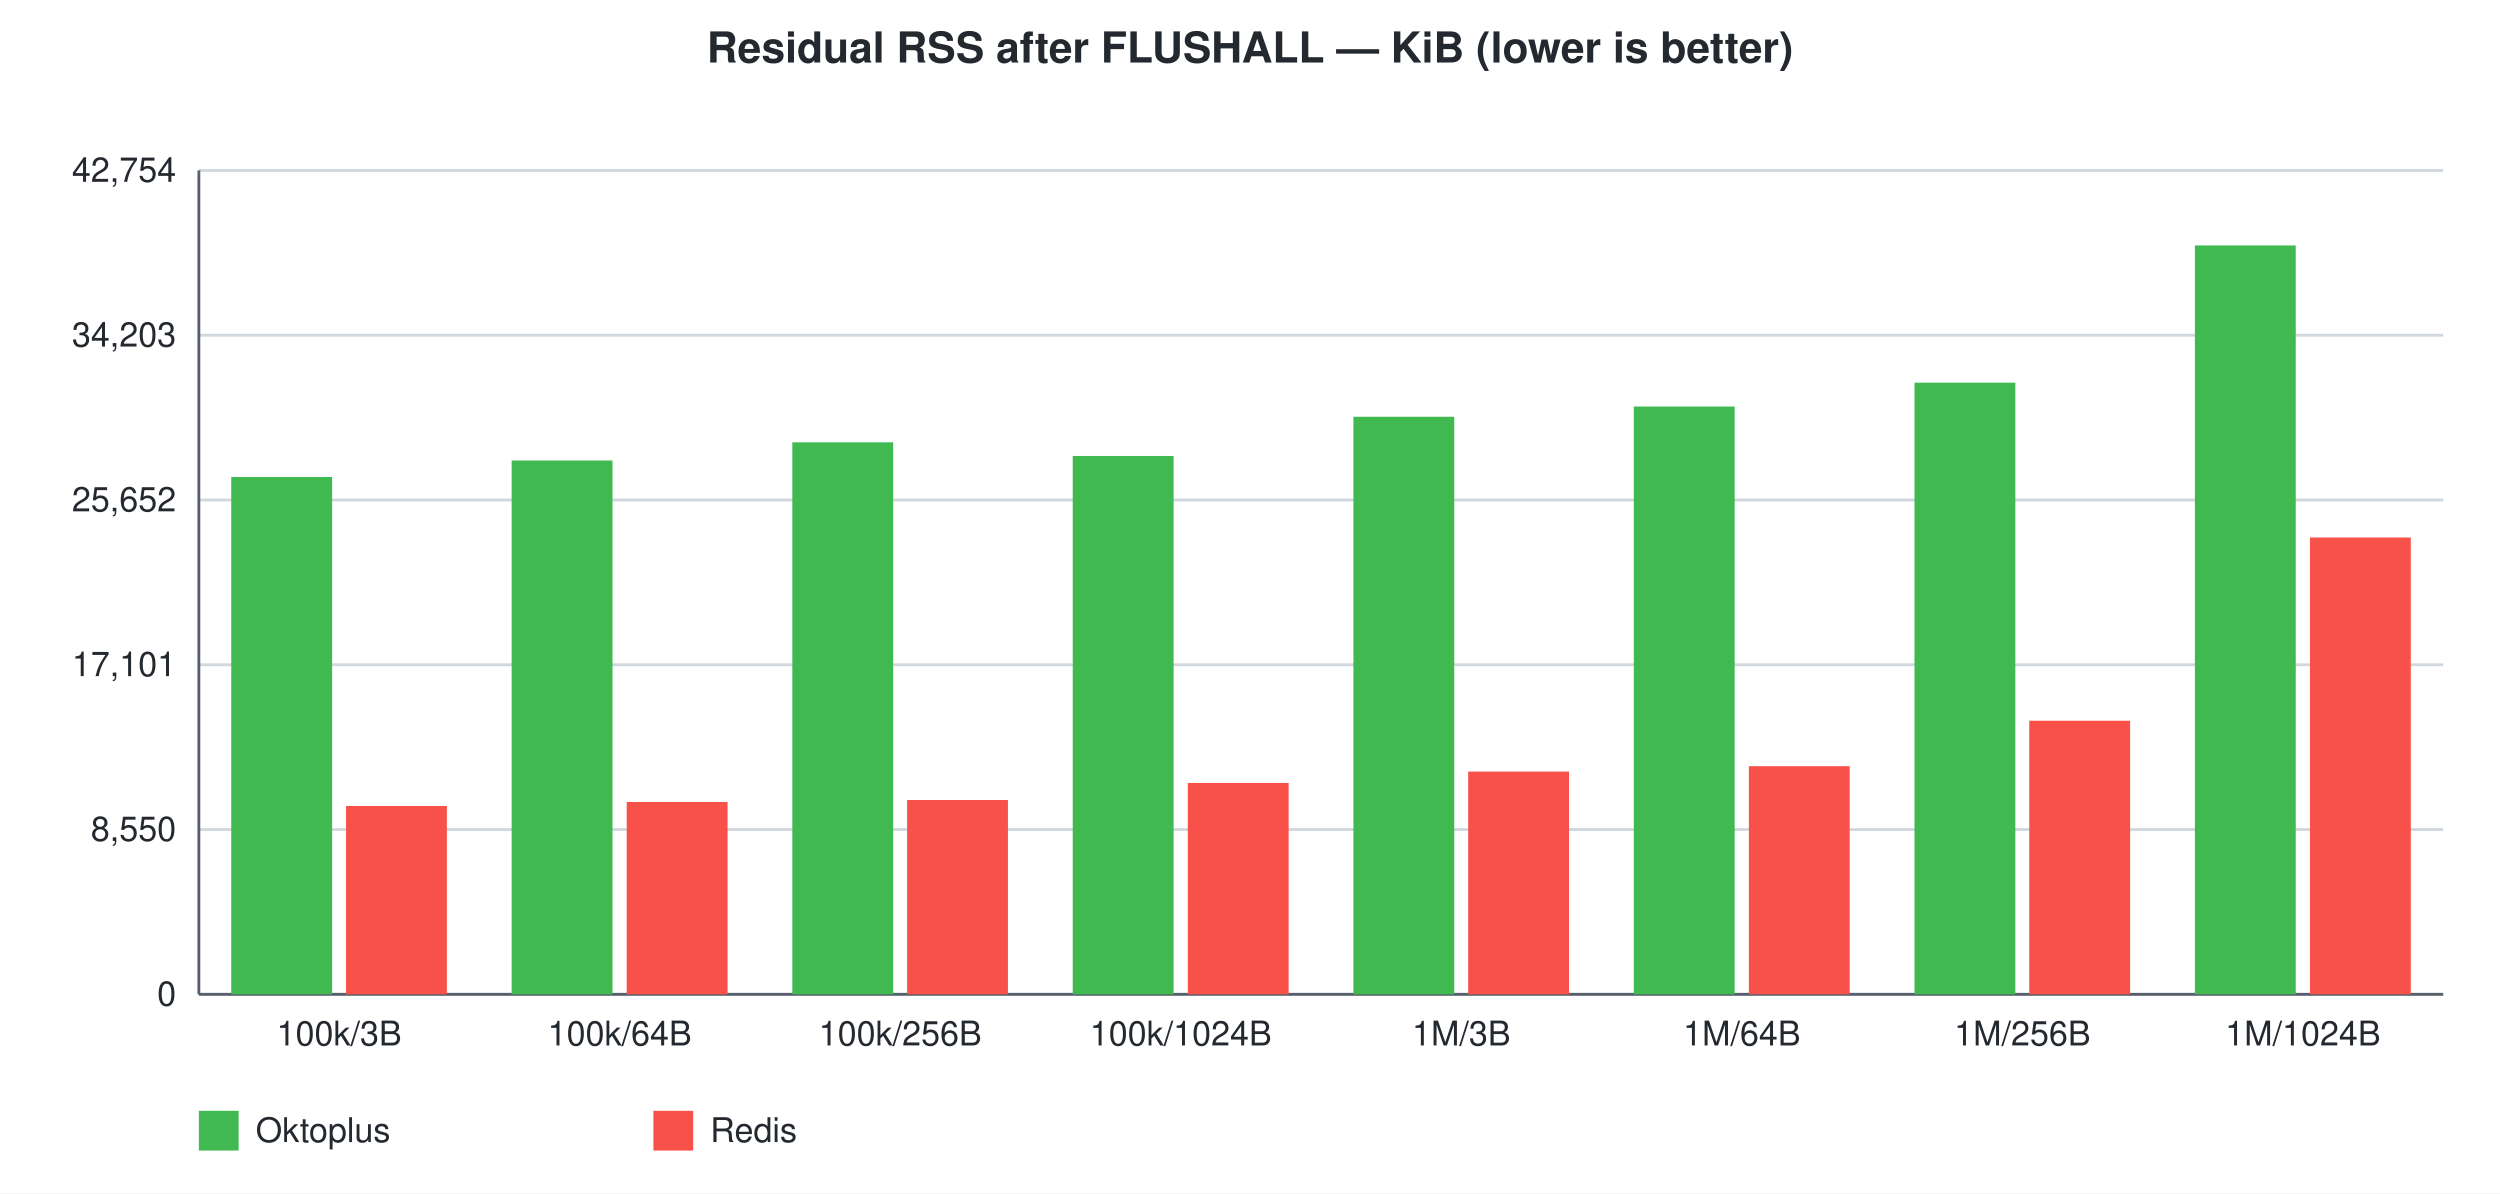
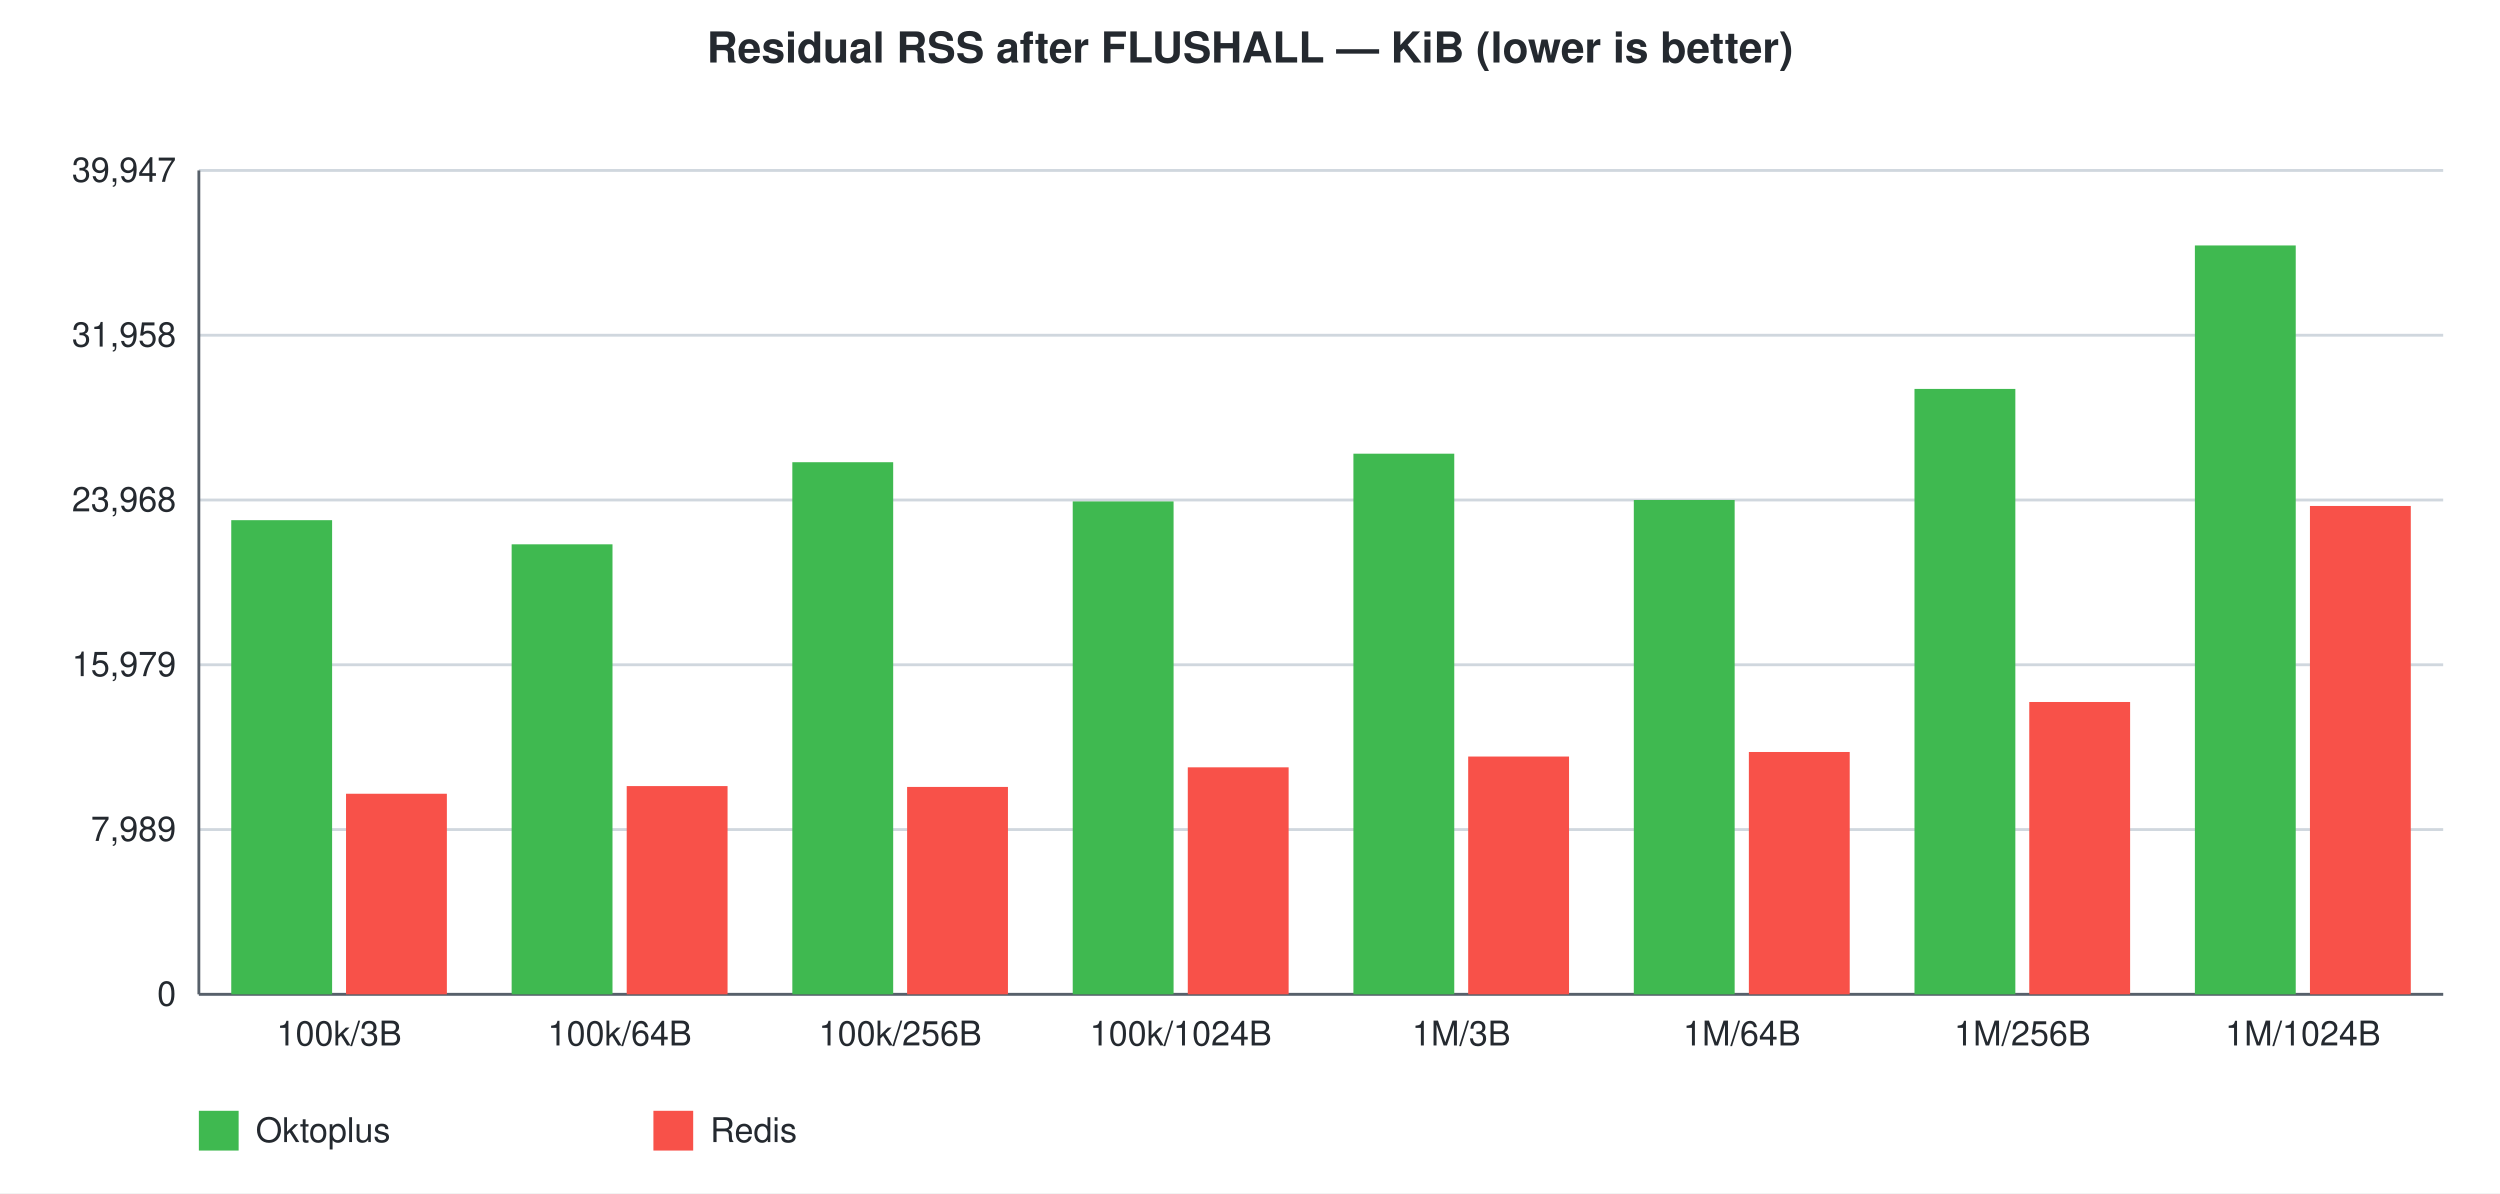
<svg xmlns="http://www.w3.org/2000/svg" width="880" height="420" viewBox="0 0 880 420" font-family="-apple-system, Segoe UI, Helvetica, Arial, sans-serif" font-size="12">
  <rect width="880" height="420" fill="#ffffff" />
  <text x="440.0" y="22" text-anchor="middle" fill="#24292f" font-size="15" font-weight="600">Residual RSS after FLUSHALL — KiB (lower is better)</text>
  <line x1="70" y1="350.0" x2="860" y2="350.0" stroke="#d0d7de" stroke-width="1" />
  <text x="62" y="354.0" text-anchor="end" fill="#24292f">0</text>
  <line x1="70" y1="292.0" x2="860" y2="292.0" stroke="#d0d7de" stroke-width="1" />
-   <text x="62" y="296.0" text-anchor="end" fill="#24292f">8,550</text>
+   <text x="62" y="296.0" text-anchor="end" fill="#24292f">7,989</text>
  <line x1="70" y1="234.0" x2="860" y2="234.0" stroke="#d0d7de" stroke-width="1" />
-   <text x="62" y="238.0" text-anchor="end" fill="#24292f">17,101</text>
-   <line x1="70" y1="176.0" x2="860" y2="176.0" stroke="#d0d7de" stroke-width="1" />
-   <text x="62" y="180.0" text-anchor="end" fill="#24292f">25,652</text>
+   <text x="62" y="238.0" text-anchor="end" fill="#24292f">15,979</text>
+   <line x1="70" y1="176" x2="860" y2="176" stroke="#d0d7de" stroke-width="1" />
+   <text x="62" y="180" text-anchor="end" fill="#24292f">23,968</text>
  <line x1="70" y1="118.0" x2="860" y2="118.0" stroke="#d0d7de" stroke-width="1" />
-   <text x="62" y="122.0" text-anchor="end" fill="#24292f">34,203</text>
+   <text x="62" y="122.0" text-anchor="end" fill="#24292f">31,958</text>
  <line x1="70" y1="60.0" x2="860" y2="60.0" stroke="#d0d7de" stroke-width="1" />
-   <text x="62" y="64.0" text-anchor="end" fill="#24292f">42,754</text>
+   <text x="62" y="64.0" text-anchor="end" fill="#24292f">39,947</text>
  <line x1="70" y1="60" x2="70" y2="350" stroke="#57606a" stroke-width="1" />
  <line x1="70" y1="350" x2="860" y2="350" stroke="#57606a" stroke-width="1" />
  <text x="119.375" y="368" text-anchor="middle" fill="#24292f">100k/3B</text>
-   <rect x="81.4" y="167.9" width="35.5" height="182.1" fill="#3fb950" />
-   <rect x="121.8" y="283.7" width="35.5" height="66.3" fill="#f85149" />
+   <rect x="81.4" y="183.1" width="35.5" height="166.9" fill="#3fb950" />
+   <rect x="121.8" y="279.4" width="35.5" height="70.6" fill="#f85149" />
  <text x="218.125" y="368" text-anchor="middle" fill="#24292f">100k/64B</text>
-   <rect x="180.1" y="162.1" width="35.5" height="187.9" fill="#3fb950" />
-   <rect x="220.6" y="282.3" width="35.5" height="67.7" fill="#f85149" />
+   <rect x="180.1" y="191.6" width="35.5" height="158.4" fill="#3fb950" />
+   <rect x="220.6" y="276.7" width="35.5" height="73.3" fill="#f85149" />
  <text x="316.875" y="368" text-anchor="middle" fill="#24292f">100k/256B</text>
-   <rect x="278.9" y="155.7" width="35.5" height="194.3" fill="#3fb950" />
-   <rect x="319.3" y="281.6" width="35.5" height="68.4" fill="#f85149" />
+   <rect x="278.9" y="162.7" width="35.5" height="187.3" fill="#3fb950" />
+   <rect x="319.3" y="277.0" width="35.5" height="73.0" fill="#f85149" />
  <text x="415.625" y="368" text-anchor="middle" fill="#24292f">100k/1024B</text>
-   <rect x="377.6" y="160.5" width="35.5" height="189.5" fill="#3fb950" />
-   <rect x="418.1" y="275.6" width="35.5" height="74.4" fill="#f85149" />
+   <rect x="377.6" y="176.5" width="35.5" height="173.5" fill="#3fb950" />
+   <rect x="418.1" y="270.1" width="35.5" height="79.9" fill="#f85149" />
  <text x="514.375" y="368" text-anchor="middle" fill="#24292f">1M/3B</text>
-   <rect x="476.4" y="146.7" width="35.5" height="203.3" fill="#3fb950" />
-   <rect x="516.8" y="271.6" width="35.5" height="78.4" fill="#f85149" />
+   <rect x="476.4" y="159.7" width="35.5" height="190.3" fill="#3fb950" />
+   <rect x="516.8" y="266.3" width="35.5" height="83.7" fill="#f85149" />
  <text x="613.125" y="368" text-anchor="middle" fill="#24292f">1M/64B</text>
-   <rect x="575.1" y="143.1" width="35.5" height="206.9" fill="#3fb950" />
-   <rect x="615.6" y="269.7" width="35.5" height="80.3" fill="#f85149" />
+   <rect x="575.1" y="176.0" width="35.5" height="174.0" fill="#3fb950" />
+   <rect x="615.6" y="264.7" width="35.5" height="85.3" fill="#f85149" />
  <text x="711.875" y="368" text-anchor="middle" fill="#24292f">1M/256B</text>
-   <rect x="673.9" y="134.7" width="35.5" height="215.3" fill="#3fb950" />
-   <rect x="714.3" y="253.7" width="35.5" height="96.3" fill="#f85149" />
+   <rect x="673.9" y="136.9" width="35.5" height="213.1" fill="#3fb950" />
+   <rect x="714.3" y="247.1" width="35.5" height="102.9" fill="#f85149" />
  <text x="810.625" y="368" text-anchor="middle" fill="#24292f">1M/1024B</text>
  <rect x="772.6" y="86.4" width="35.5" height="263.6" fill="#3fb950" />
-   <rect x="813.1" y="189.2" width="35.5" height="160.8" fill="#f85149" />
+   <rect x="813.1" y="178.1" width="35.5" height="171.9" fill="#f85149" />
  <rect x="70" y="391" width="14" height="14" fill="#3fb950" />
  <text x="90" y="402" fill="#24292f">Oktoplus</text>
  <rect x="230" y="391" width="14" height="14" fill="#f85149" />
  <text x="250" y="402" fill="#24292f">Redis</text>
</svg>
